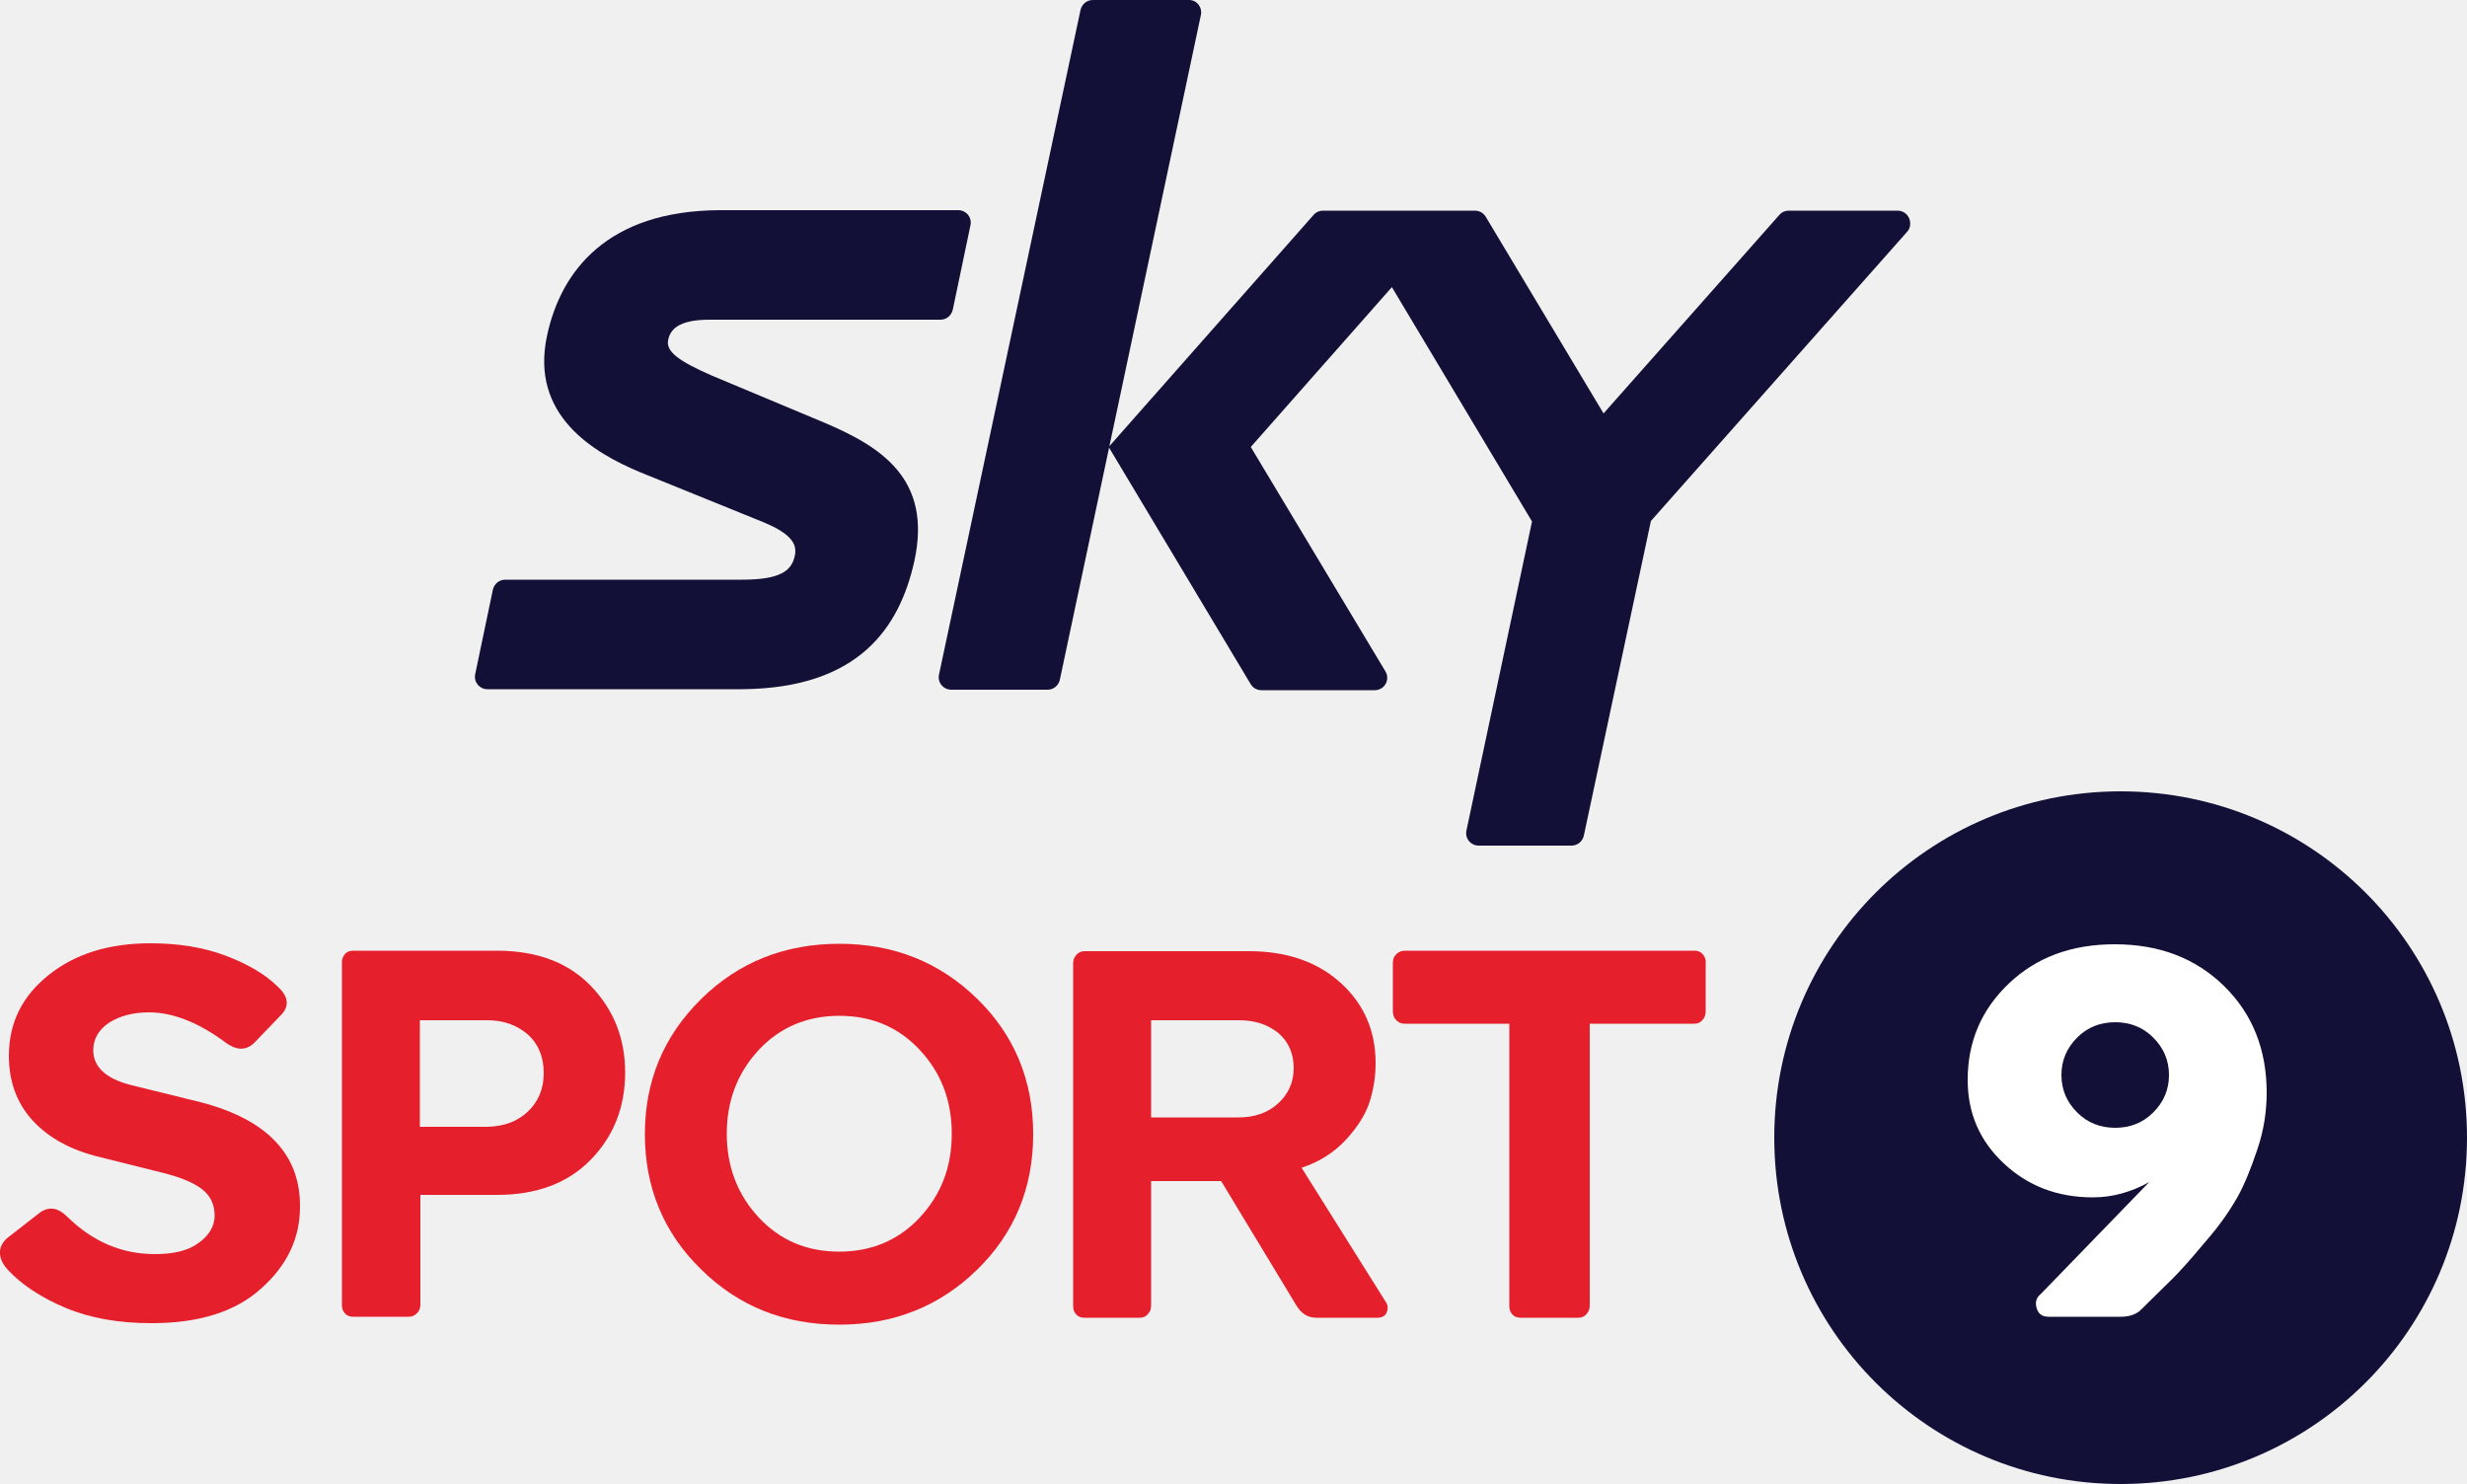
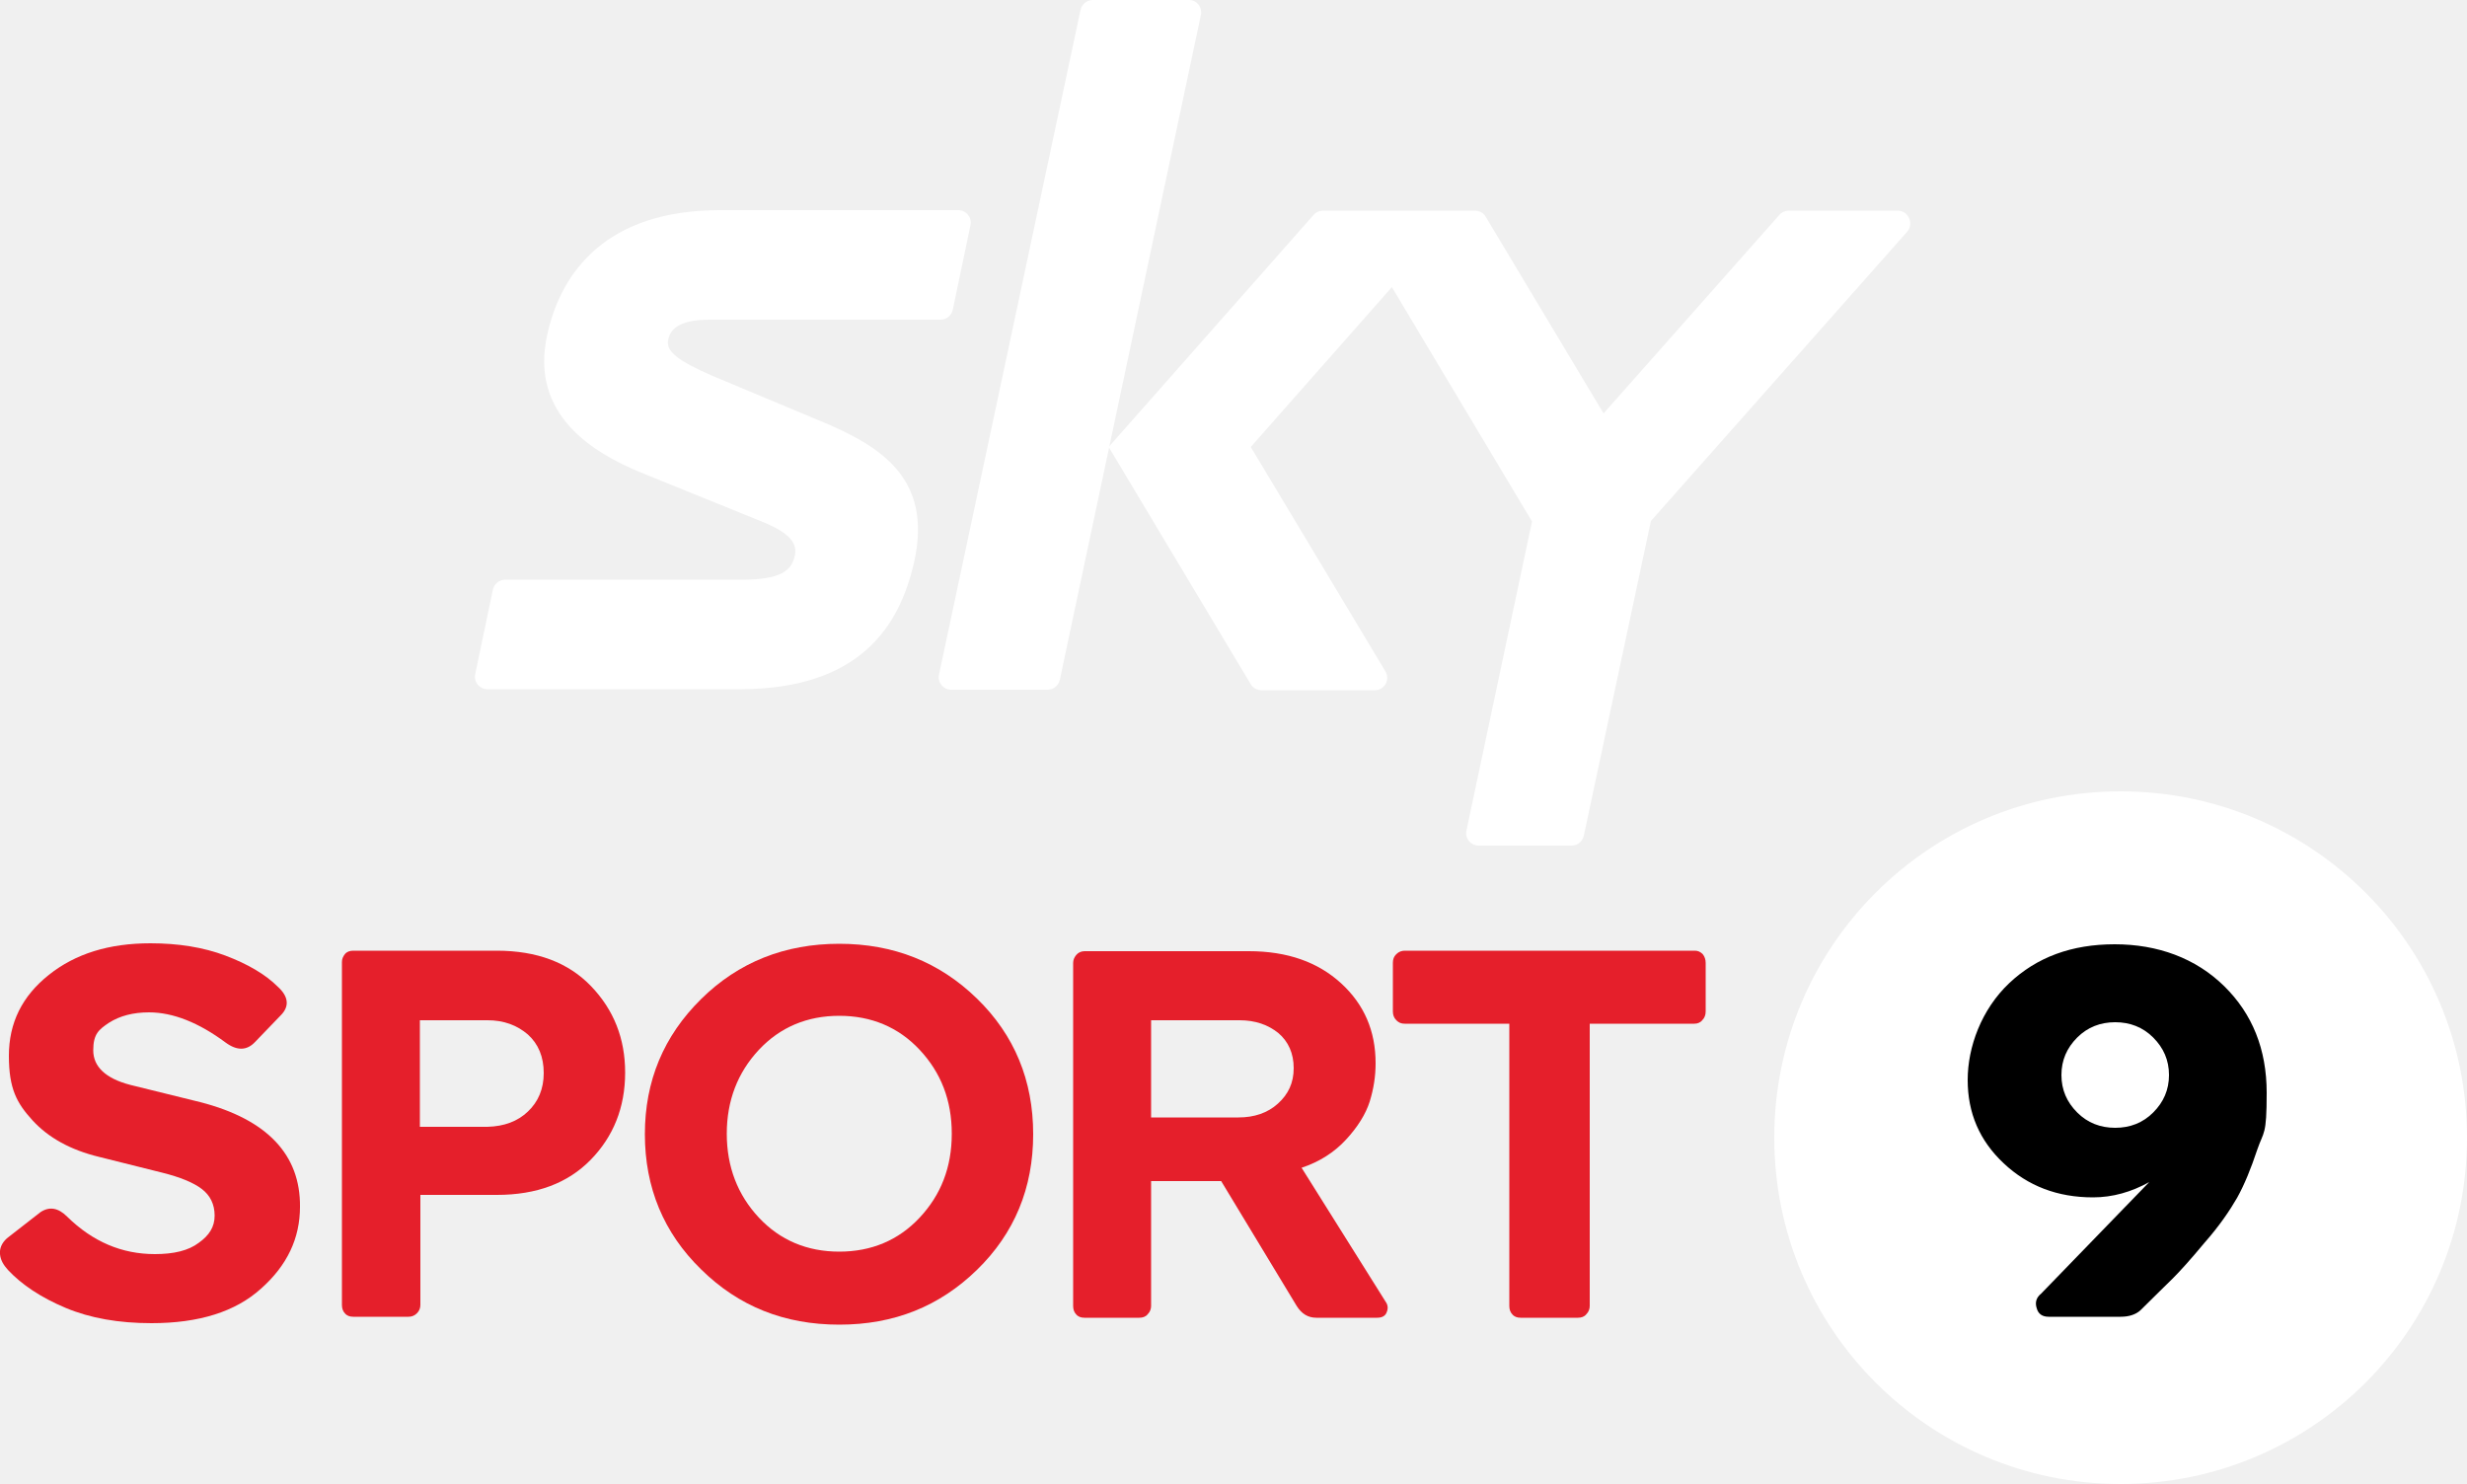
- <svg xmlns="http://www.w3.org/2000/svg" version="1.1" id="Слой_1" x="0px" y="0px" width="500px" height="300.8px" viewBox="0 0 500 300.8" style="enable-background:new 0 0 500 300.8;" xml:space="preserve">
-   <style type="text/css">
- 	.st0{fill:#E51F2B;}
- 	.st1{fill:#121037;}
- 	.st2{fill:#FFFFFF;}
- </style>
-   <g>
-     <path class="st0" d="M40.6,223.4l-14.2-3.5c-5-1.3-7.5-3.7-7.5-7c0-2.3,1.1-4.2,3.2-5.6c2.2-1.4,4.9-2.1,8.1-2.1   c4.9,0,10.1,2.1,15.5,6.1c2.3,1.7,4.3,1.7,6-0.1l5.2-5.4c1.8-1.8,1.6-3.8-0.6-5.8c-2.5-2.5-6.1-4.6-10.6-6.3   c-4.5-1.7-9.6-2.5-15.2-2.5c-8.4,0-15.2,2.1-20.6,6.4c-5.4,4.3-8.1,9.7-8.1,16.4c0,5.2,1.6,9.6,4.8,13.1c3.2,3.5,7.7,6,13.5,7.4   l12.8,3.2c3.6,0.9,6.3,2,8,3.3c1.7,1.3,2.6,3.1,2.6,5.4c0,2.1-1.1,4-3.2,5.5c-2.1,1.6-5.1,2.3-8.9,2.3c-6.7,0-12.6-2.5-17.8-7.6   c-1.8-1.8-3.6-2.1-5.4-0.9l-6.8,5.3c-1.1,1-1.5,2.1-1.4,3.2c0.1,1.2,0.7,2.2,1.6,3.2c2.8,3,6.7,5.6,11.7,7.7   c5,2.1,10.8,3.1,17.4,3.1c9.6,0,17-2.3,22.2-7c5.3-4.7,7.9-10.2,7.9-16.6C60.9,234.1,54.2,226.9,40.6,223.4" />
-     <path class="st0" d="M119.8,199.9c-4.6-4.8-11-7.2-19.1-7.2H71.6c-0.7,0-1.3,0.2-1.7,0.7c-0.4,0.5-0.6,1-0.6,1.6v69.5   c0,0.7,0.2,1.3,0.6,1.7c0.4,0.5,1,0.7,1.7,0.7h11.2c0.6,0,1.2-0.2,1.7-0.7c0.5-0.5,0.7-1.1,0.7-1.7v-22.3h15.5   c8.1,0,14.4-2.4,19-7.1c4.6-4.7,7-10.6,7-17.7C126.7,210.5,124.4,204.7,119.8,199.9 M107,225.3c-2.1,2-4.8,3-8.2,3.1H85.1v-21.6   h13.7c3.3,0,6,1,8.2,2.9c2.1,1.9,3.2,4.5,3.2,7.8C110.2,220.7,109.1,223.3,107,225.3" />
-     <path class="st0" d="M198,202.4c-7.6-7.4-16.9-11.1-27.9-11.1c-11,0-20.4,3.7-28,11.2c-7.6,7.5-11.4,16.6-11.4,27.4   c0,10.8,3.8,20,11.4,27.4c7.6,7.5,16.9,11.2,28,11.2c11,0,20.3-3.7,27.9-11.1c7.6-7.4,11.4-16.6,11.4-27.5   C209.4,219,205.6,209.8,198,202.4 M186.4,246.8c-4.3,4.6-9.8,6.9-16.3,6.9c-6.6,0-12-2.3-16.3-6.9c-4.3-4.6-6.5-10.3-6.5-17   c0-6.7,2.2-12.4,6.5-17c4.3-4.6,9.8-6.9,16.3-6.9c6.6,0,12,2.3,16.3,6.9c4.3,4.6,6.5,10.2,6.5,17   C192.9,236.6,190.7,242.2,186.4,246.8" />
-     <path class="st0" d="M280.8,263.8l-17-27.1c3.6-1.2,6.6-3.1,9-5.7c2.4-2.6,4-5.2,4.8-7.7c0.8-2.6,1.2-5.1,1.2-7.8   c0-6.5-2.3-11.9-7-16.2c-4.7-4.3-10.9-6.5-18.7-6.5h-33.3c-0.7,0-1.3,0.3-1.7,0.8c-0.4,0.5-0.6,1-0.6,1.6v69.5   c0,0.7,0.2,1.3,0.6,1.7c0.4,0.5,1,0.7,1.7,0.7h11.1c0.7,0,1.3-0.2,1.7-0.7c0.5-0.5,0.7-1.1,0.7-1.7v-25.3h14.2l15.3,25.3   c1,1.6,2.3,2.4,4,2.4h12.3c0.9,0,1.6-0.3,1.9-1C281.4,265.2,281.3,264.5,280.8,263.8 M259,223.7c-2.1,1.9-4.8,2.8-8,2.8h-17.7   v-19.7h17.9c3.2,0,5.8,0.9,7.9,2.6c2,1.7,3.1,4.1,3.1,7.1C262.2,219.4,261.1,221.8,259,223.7" />
-     <path class="st0" d="M345.1,193.4c-0.5-0.5-1-0.7-1.6-0.7h-58.8c-0.6,0-1.2,0.2-1.7,0.7c-0.5,0.5-0.7,1-0.7,1.8v9.8   c0,0.7,0.2,1.3,0.7,1.8c0.5,0.5,1,0.7,1.7,0.7h21.2v57.2c0,0.7,0.2,1.3,0.6,1.7c0.4,0.5,1,0.7,1.7,0.7h11.6c0.7,0,1.3-0.2,1.7-0.7   c0.5-0.5,0.7-1.1,0.7-1.7v-57.2h21.2c0.6,0,1.2-0.2,1.6-0.7c0.5-0.5,0.7-1.1,0.7-1.8v-9.8C345.8,194.5,345.5,193.9,345.1,193.4" />
-     <path class="st1" d="M166.9,85.6l-22.7-9.5c-6.6-2.9-9.2-4.8-8.8-7.1c0.4-2.2,2.1-4.2,8.4-4.2l46.8,0c1.2,0,2.2-0.8,2.5-2l3.6-17.2   c0.3-1.6-0.9-3-2.5-3l-48.3,0c-22.9,0.1-32.2,12.4-35,25.3c-3.6,16.3,9.5,23.9,18.8,27.8l24.9,10.1c6.1,2.5,7.1,4.7,6.4,7.2   c-0.7,2.7-2.9,4.5-10.6,4.5h-48c-1.2,0-2.2,0.8-2.5,2l-3.6,17.2c-0.3,1.6,0.9,3,2.5,3h51.6c23.7-0.2,31.9-12.5,34.9-25.9   C189,97,178.5,90.5,166.9,85.6" />
-     <path class="st1" d="M384.6,42.7h-22.1c-0.7,0-1.4,0.3-1.9,0.9L325,83.8l-23.9-39.9c-0.5-0.8-1.3-1.2-2.2-1.2h-8.7h-12.9h-9.2   c-0.7,0-1.4,0.3-1.9,0.9l-41.5,47l28.8,48.1c0.5,0.8,1.3,1.2,2.2,1.2h22.9c2,0,3.2-2.1,2.2-3.8l-27.3-45.5l28.6-32.4l28.4,47.5   l-13.3,62.7c-0.3,1.6,0.9,3,2.5,3h0.2h18.6c1.2,0,2.2-0.8,2.5-2l13.6-63.8l52-58.7C387.9,45.3,386.8,42.7,384.6,42.7" />
-     <path class="st1" d="M241,0h-19.5c-1.2,0-2.2,0.8-2.5,2l-28.7,134.8c-0.3,1.6,0.9,3,2.5,3h19.5c1.2,0,2.2-0.8,2.5-2L243.4,3   C243.7,1.5,242.6,0,241,0" />
-     <path class="st1" d="M359.6,230.6c0-38.8,31.4-70.2,70.2-70.2c38.8,0,70.2,31.4,70.2,70.2c0,38.8-31.4,70.2-70.2,70.2   C391,300.8,359.6,269.4,359.6,230.6" />
-     <path class="st2" d="M429.8,266.9h-14.6c-1.3,0-2.1-0.6-2.4-1.7c-0.4-1.2-0.1-2.2,0.9-3l21.9-22.6c-3.6,2-7.4,3.1-11.4,3.1   c-7.2,0-13.2-2.3-18.1-6.9c-4.9-4.6-7.3-10.2-7.3-16.9c0-7.8,2.8-14.3,8.4-19.6c5.6-5.3,12.7-7.9,21.4-7.9c9,0,16.4,2.8,22.2,8.5   c5.7,5.6,8.6,12.8,8.6,21.6c0,3.8-0.6,7.7-1.9,11.5c-1.3,3.9-2.6,7.1-4.1,9.8c-1.5,2.6-3.6,5.7-6.6,9.1c-2.9,3.5-5.1,5.9-6.4,7.2   c-1.4,1.4-3.6,3.5-6.6,6.5C432.8,266.5,431.4,266.9,429.8,266.9 M421,225.5c2.1,2.1,4.7,3.1,7.7,3.1c3,0,5.6-1,7.7-3.1   c2.1-2.1,3.2-4.6,3.2-7.6c0-3-1.1-5.5-3.2-7.6c-2.1-2.1-4.7-3.1-7.7-3.1c-3,0-5.6,1-7.7,3.1c-2.1,2.1-3.2,4.6-3.2,7.6   C417.8,220.9,418.9,223.4,421,225.5" />
-   </g>
+ <svg xmlns="http://www.w3.org/2000/svg" id="_Слой_1" data-name="Слой_1" version="1.1" viewBox="0 0 500 300.8">
+   <defs>
+     <style>
+       .st0 {
+         fill: #e51f2b;
+       }
+ 
+       .st1 {
+         fill: #fff;
+       }
+     </style>
+   </defs>
+   <path class="st0" d="M40.6,223.4l-14.2-3.5c-5-1.3-7.5-3.7-7.5-7s1.1-4.2,3.2-5.6c2.2-1.4,4.9-2.1,8.1-2.1,4.9,0,10.1,2.1,15.5,6.1,2.3,1.7,4.3,1.7,6-.1l5.2-5.4c1.8-1.8,1.6-3.8-.6-5.8-2.5-2.5-6.1-4.6-10.6-6.3-4.5-1.7-9.6-2.5-15.2-2.5-8.4,0-15.2,2.1-20.6,6.4-5.4,4.3-8.1,9.7-8.1,16.4s1.6,9.6,4.8,13.1c3.2,3.5,7.7,6,13.5,7.4l12.8,3.2c3.6.9,6.3,2,8,3.3s2.6,3.1,2.6,5.4-1.1,4-3.2,5.5c-2.1,1.6-5.1,2.3-8.9,2.3-6.7,0-12.6-2.5-17.8-7.6-1.8-1.8-3.6-2.1-5.4-.9l-6.8,5.3C.3,252-.1,253.1,0,254.2c.1,1.2.7,2.2,1.6,3.2,2.8,3,6.7,5.6,11.7,7.7,5,2.1,10.8,3.1,17.4,3.1,9.6,0,17-2.3,22.2-7,5.3-4.7,7.9-10.2,7.9-16.6.1-10.5-6.6-17.7-20.2-21.2" />
+   <path class="st0" d="M119.8,199.9c-4.6-4.8-11-7.2-19.1-7.2h-29.1c-.7,0-1.3.2-1.7.7-.4.5-.6,1-.6,1.6v69.5c0,.7.2,1.3.6,1.7.4.5,1,.7,1.7.7h11.2c.6,0,1.2-.2,1.7-.7s.7-1.1.7-1.7v-22.3h15.5c8.1,0,14.4-2.4,19-7.1,4.6-4.7,7-10.6,7-17.7,0-6.9-2.3-12.7-6.9-17.5M107,225.3c-2.1,2-4.8,3-8.2,3.1h-13.7v-21.6h13.7c3.3,0,6,1,8.2,2.9,2.1,1.9,3.2,4.5,3.2,7.8,0,3.2-1.1,5.8-3.2,7.8" />
+   <path class="st0" d="M198,202.4c-7.6-7.4-16.9-11.1-27.9-11.1s-20.4,3.7-28,11.2-11.4,16.6-11.4,27.4,3.8,20,11.4,27.4c7.6,7.5,16.9,11.2,28,11.2s20.3-3.7,27.9-11.1c7.6-7.4,11.4-16.6,11.4-27.5s-3.8-20.1-11.4-27.5M186.4,246.8c-4.3,4.6-9.8,6.9-16.3,6.9s-12-2.3-16.3-6.9c-4.3-4.6-6.5-10.3-6.5-17s2.2-12.4,6.5-17,9.8-6.9,16.3-6.9,12,2.3,16.3,6.9c4.3,4.6,6.5,10.2,6.5,17s-2.2,12.4-6.5,17" />
+   <path class="st0" d="M280.8,263.8l-17-27.1c3.6-1.2,6.6-3.1,9-5.7,2.4-2.6,4-5.2,4.8-7.7.8-2.6,1.2-5.1,1.2-7.8,0-6.5-2.3-11.9-7-16.2s-10.9-6.5-18.7-6.5h-33.3c-.7,0-1.3.3-1.7.8s-.6,1-.6,1.6v69.5c0,.7.2,1.3.6,1.7.4.5,1,.7,1.7.7h11.1c.7,0,1.3-.2,1.7-.7.5-.5.7-1.1.7-1.7v-25.3h14.2l15.3,25.3c1,1.6,2.3,2.4,4,2.4h12.3c.9,0,1.6-.3,1.9-1,.4-.9.3-1.6-.2-2.3M259,223.7c-2.1,1.9-4.8,2.8-8,2.8h-17.7v-19.7h17.9c3.2,0,5.8.9,7.9,2.6,2,1.7,3.1,4.1,3.1,7.1s-1.1,5.3-3.2,7.2" />
+   <path class="st0" d="M345.1,193.4c-.5-.5-1-.7-1.6-.7h-58.8c-.6,0-1.2.2-1.7.7s-.7,1-.7,1.8v9.8c0,.7.2,1.3.7,1.8s1,.7,1.7.7h21.2v57.2c0,.7.2,1.3.6,1.7.4.5,1,.7,1.7.7h11.6c.7,0,1.3-.2,1.7-.7.5-.5.7-1.1.7-1.7v-57.2h21.2c.6,0,1.2-.2,1.6-.7.5-.5.7-1.1.7-1.8v-9.8c0-.7-.2-1.3-.6-1.8" />
+   <path class="st1" d="M166.9,85.6l-22.7-9.5c-6.6-2.9-9.2-4.8-8.8-7.1.4-2.2,2.1-4.2,8.4-4.2h46.8c1.2,0,2.2-.8,2.5-2l3.6-17.2c.3-1.6-.9-3-2.5-3h-48.3c-22.9,0-32.2,12.4-35,25.3-3.6,16.3,9.5,23.9,18.8,27.8l24.9,10.1c6.1,2.5,7.1,4.7,6.4,7.2-.7,2.7-2.9,4.5-10.6,4.5h-48c-1.2,0-2.2.8-2.5,2l-3.6,17.2c-.3,1.6.9,3,2.5,3h51.6c23.7-.2,31.9-12.5,34.9-25.9,3.7-16.8-6.8-23.3-18.4-28.2" />
+   <path class="st1" d="M384.6,42.7h-22.1c-.7,0-1.4.3-1.9.9l-35.6,40.2-23.9-39.9c-.5-.8-1.3-1.2-2.2-1.2h-30.8c-.7,0-1.4.3-1.9.9l-41.5,47,28.8,48.1c.5.8,1.3,1.2,2.2,1.2h22.9c2,0,3.2-2.1,2.2-3.8l-27.3-45.5,28.6-32.4,28.4,47.5-13.3,62.7c-.3,1.6.9,3,2.5,3h18.8c1.2,0,2.2-.8,2.5-2l13.6-63.8,52-58.7c1.3-1.6.2-4.2-2-4.2" />
+   <path class="st1" d="M241,0h-19.5C220.3,0,219.3.8,219,2l-28.7,134.8c-.3,1.6.9,3,2.5,3h19.5c1.2,0,2.2-.8,2.5-2L243.4,3C243.7,1.5,242.6,0,241,0" />
+   <path class="st1" d="M359.6,230.6c0-38.8,31.4-70.2,70.2-70.2s70.2,31.4,70.2,70.2-31.4,70.2-70.2,70.2-70.2-31.4-70.2-70.2" />
+   <path d="M429.8,266.9h-14.6c-1.3,0-2.1-.6-2.4-1.7-.4-1.2-.1-2.2.9-3l21.9-22.6c-3.6,2-7.4,3.1-11.4,3.1-7.2,0-13.2-2.3-18.1-6.9-4.9-4.6-7.3-10.2-7.3-16.9s2.8-14.3,8.4-19.6,12.7-7.9,21.4-7.9,16.4,2.8,22.2,8.5c5.7,5.6,8.6,12.8,8.6,21.6s-.6,7.7-1.9,11.5c-1.3,3.9-2.6,7.1-4.1,9.8-1.5,2.6-3.6,5.7-6.6,9.1-2.9,3.5-5.1,5.9-6.4,7.2s-3.6,3.5-6.6,6.5c-1,.9-2.4,1.3-4,1.3M421,225.5c2.1,2.1,4.7,3.1,7.7,3.1s5.6-1,7.7-3.1,3.2-4.6,3.2-7.6-1.1-5.5-3.2-7.6-4.7-3.1-7.7-3.1-5.6,1-7.7,3.1-3.2,4.6-3.2,7.6,1.1,5.5,3.2,7.6" />
</svg>
